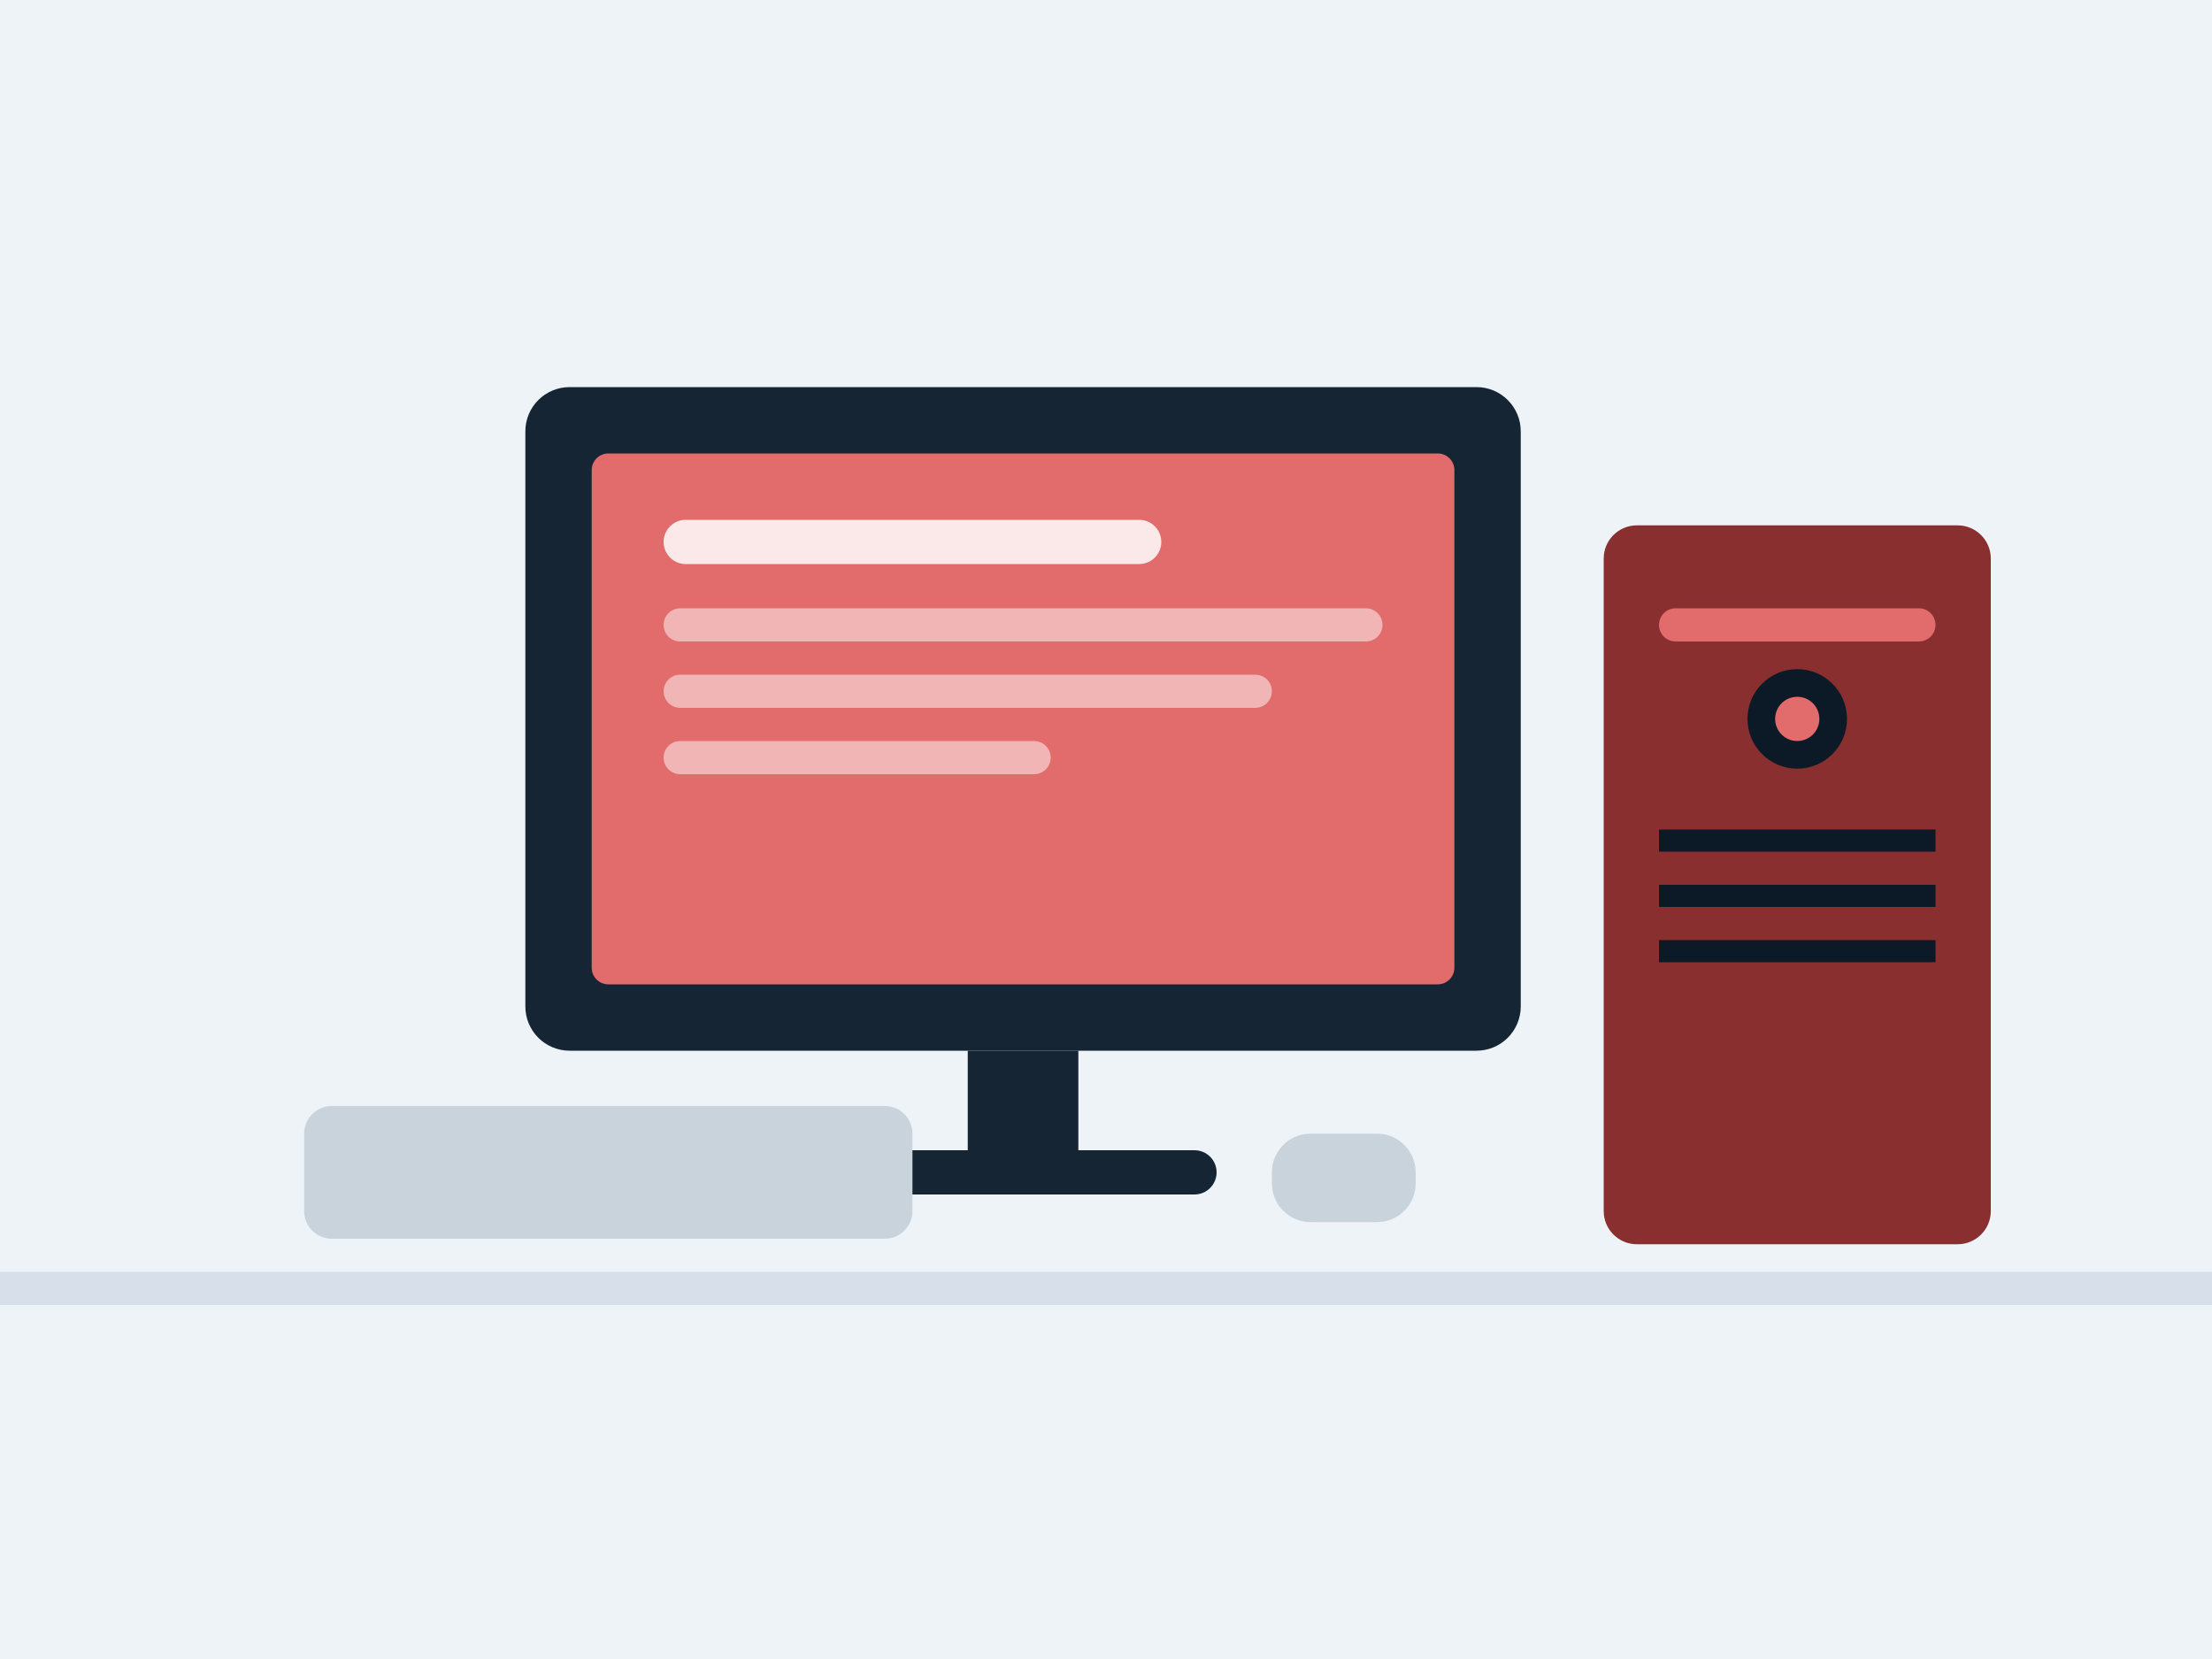
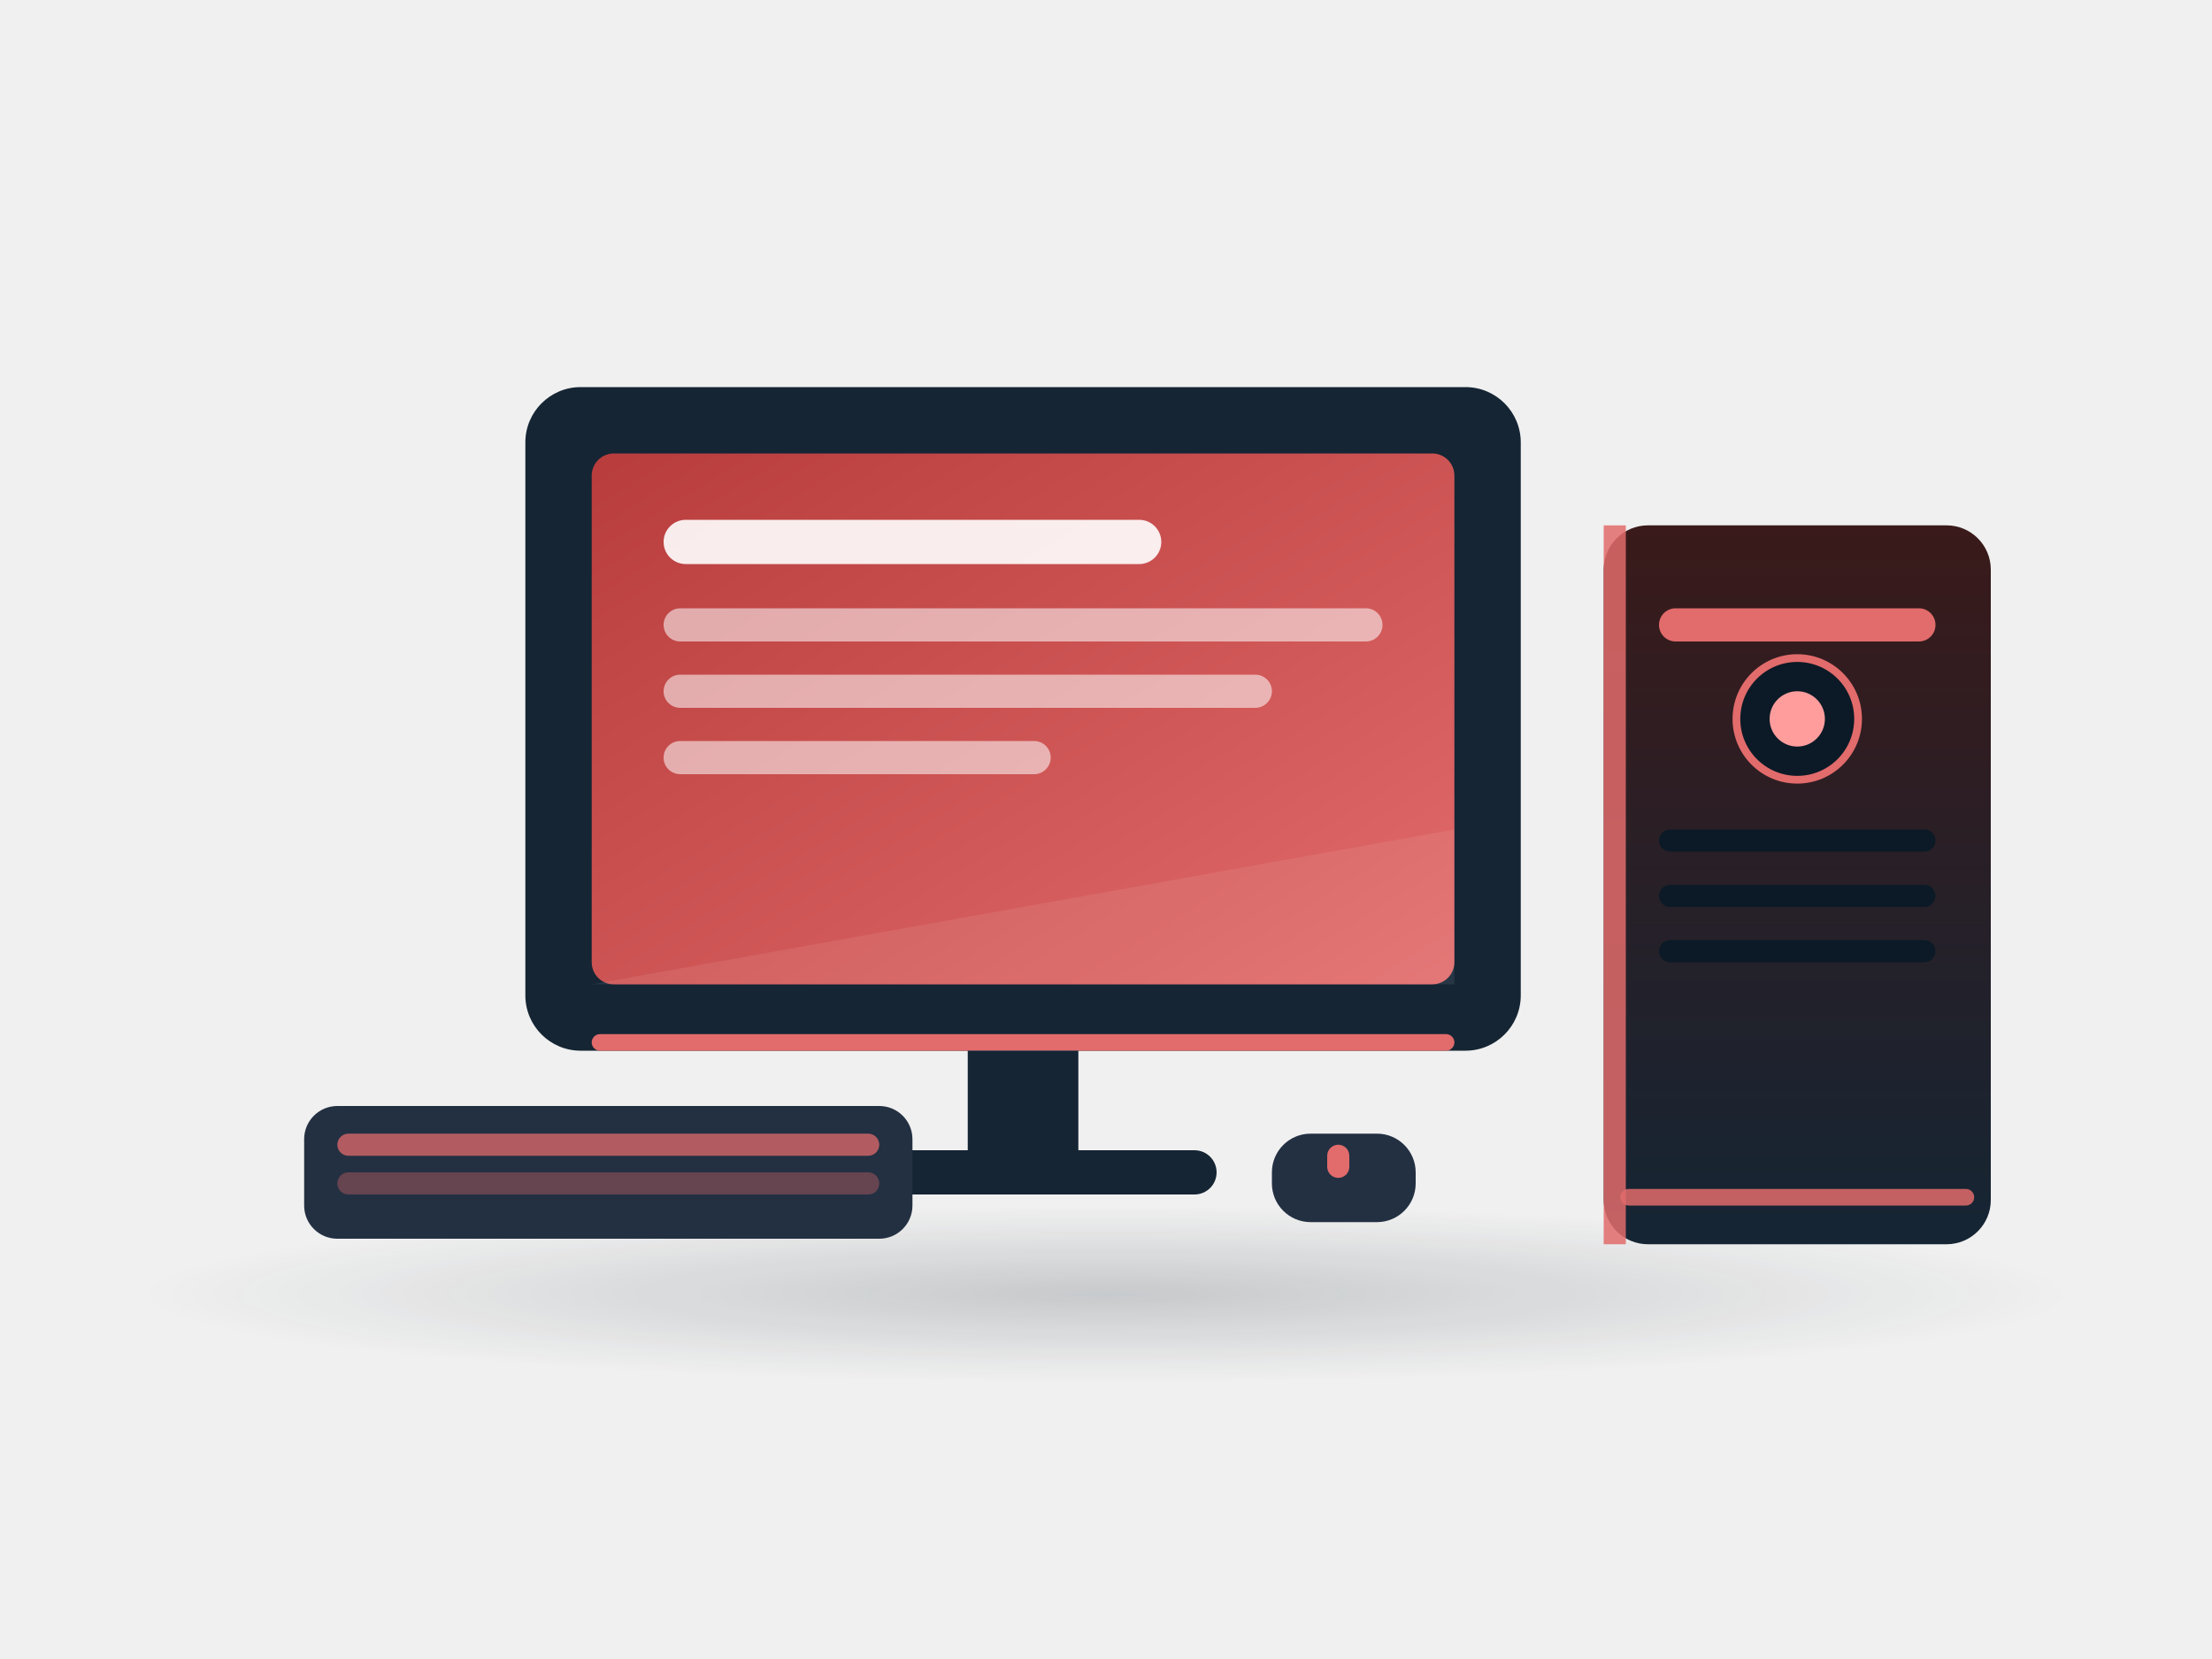
<svg xmlns="http://www.w3.org/2000/svg" viewBox="0 0 400 300" width="400" height="300">
-   <rect width="400" height="300" fill="#eef3f8" />
-   <rect x="0" y="230" width="400" height="6" fill="#d7e0ea" />
-   <rect x="95" y="70" width="180" height="120" rx="8" fill="#152534" />
-   <rect x="107" y="82" width="156" height="96" rx="3" fill="#e26b6b" />
-   <rect x="120" y="94" width="90" height="8" rx="4" fill="#ffffff" opacity="0.85" />
-   <rect x="120" y="110" width="130" height="6" rx="3" fill="#ffffff" opacity="0.5" />
-   <rect x="120" y="122" width="110" height="6" rx="3" fill="#ffffff" opacity="0.5" />
-   <rect x="120" y="134" width="70" height="6" rx="3" fill="#ffffff" opacity="0.5" />
+   <defs>
+     <linearGradient id="pb-tela" x1="0%" y1="0%" x2="100%" y2="100%">
+       <stop offset="0%" stop-color="#b83c3c" />
+       <stop offset="100%" stop-color="#e26b6b" />
+     </linearGradient>
+     <linearGradient id="pb-torre" x1="0%" y1="0%" x2="0%" y2="100%">
+       <stop offset="0%" stop-color="#3a1a1a" />
+       <stop offset="100%" stop-color="#152534" />
+     </linearGradient>
+     <radialGradient id="pb-fan" cx="50%" cy="50%" r="50%">
+       <stop offset="0%" stop-color="#ff9d9d" stop-opacity="0.95" />
+       <stop offset="70%" stop-color="#e26b6b" stop-opacity="0.4" />
+       <stop offset="100%" stop-color="#e26b6b" stop-opacity="0" />
+     </radialGradient>
+     <radialGradient id="pb-shadow" cx="50%" cy="50%" r="50%">
+       <stop offset="0%" stop-color="#0b1a26" stop-opacity="0.18" />
+       <stop offset="100%" stop-color="#0b1a26" stop-opacity="0" />
+     </radialGradient>
+   </defs>
+   <ellipse cx="200" cy="234" rx="175" ry="16" fill="url(#pb-shadow)" />
+   <rect x="95" y="70" width="180" height="120" rx="10" fill="#152534" />
+   <rect x="107" y="82" width="156" height="96" rx="4" fill="url(#pb-tela)" />
+   <path d="M107 178 L263 178 L263 150 Z" fill="#ffffff" opacity="0.08" />
+   <rect x="120" y="94" width="90" height="8" rx="4" fill="#ffffff" opacity="0.9" />
+   <rect x="120" y="110" width="130" height="6" rx="3" fill="#ffffff" opacity="0.55" />
+   <rect x="120" y="122" width="110" height="6" rx="3" fill="#ffffff" opacity="0.55" />
+   <rect x="120" y="134" width="70" height="6" rx="3" fill="#ffffff" opacity="0.55" />
+   <rect x="107" y="187" width="156" height="3" rx="1.5" fill="#e26b6b" />
  <rect x="175" y="190" width="20" height="18" fill="#152534" />
  <rect x="150" y="208" width="70" height="8" rx="4" fill="#152534" />
-   <rect x="290" y="95" width="70" height="130" rx="6" fill="#8a2f2f" />
+   <circle cx="325" cy="130" r="28" fill="url(#pb-fan)" />
+   <rect x="290" y="95" width="70" height="130" rx="8" fill="url(#pb-torre)" />
+   <rect x="290" y="95" width="4" height="130" fill="#e26b6b" opacity="0.85" />
  <rect x="300" y="110" width="50" height="6" rx="3" fill="#e26b6b" />
-   <circle cx="325" cy="130" r="9" fill="#0b1a26" />
-   <circle cx="325" cy="130" r="4" fill="#e26b6b" />
-   <rect x="300" y="150" width="50" height="4" fill="#0b1a26" />
-   <rect x="300" y="160" width="50" height="4" fill="#0b1a26" />
-   <rect x="300" y="170" width="50" height="4" fill="#0b1a26" />
-   <rect x="55" y="200" width="110" height="24" rx="5" fill="#c9d3dc" />
-   <rect x="230" y="205" width="26" height="16" rx="7" fill="#c9d3dc" />
+   <circle cx="325" cy="130" r="11" fill="#0b1a26" />
+   <circle cx="325" cy="130" r="11" fill="none" stroke="#e26b6b" stroke-width="1.4" />
+   <circle cx="325" cy="130" r="5" fill="#ff9d9d" />
+   <rect x="300" y="150" width="50" height="4" rx="2" fill="#0b1a26" />
+   <rect x="300" y="160" width="50" height="4" rx="2" fill="#0b1a26" />
+   <rect x="300" y="170" width="50" height="4" rx="2" fill="#0b1a26" />
+   <rect x="293" y="215" width="64" height="3" rx="1.5" fill="#e26b6b" opacity="0.85" />
+   <rect x="55" y="200" width="110" height="24" rx="6" fill="#233042" />
+   <rect x="61" y="205" width="98" height="4" rx="2" fill="#e26b6b" opacity="0.75" />
+   <rect x="61" y="212" width="98" height="4" rx="2" fill="#e26b6b" opacity="0.35" />
+   <rect x="230" y="205" width="26" height="16" rx="7" fill="#233042" />
+   <rect x="240" y="207" width="4" height="6" rx="2" fill="#e26b6b" />
</svg>
